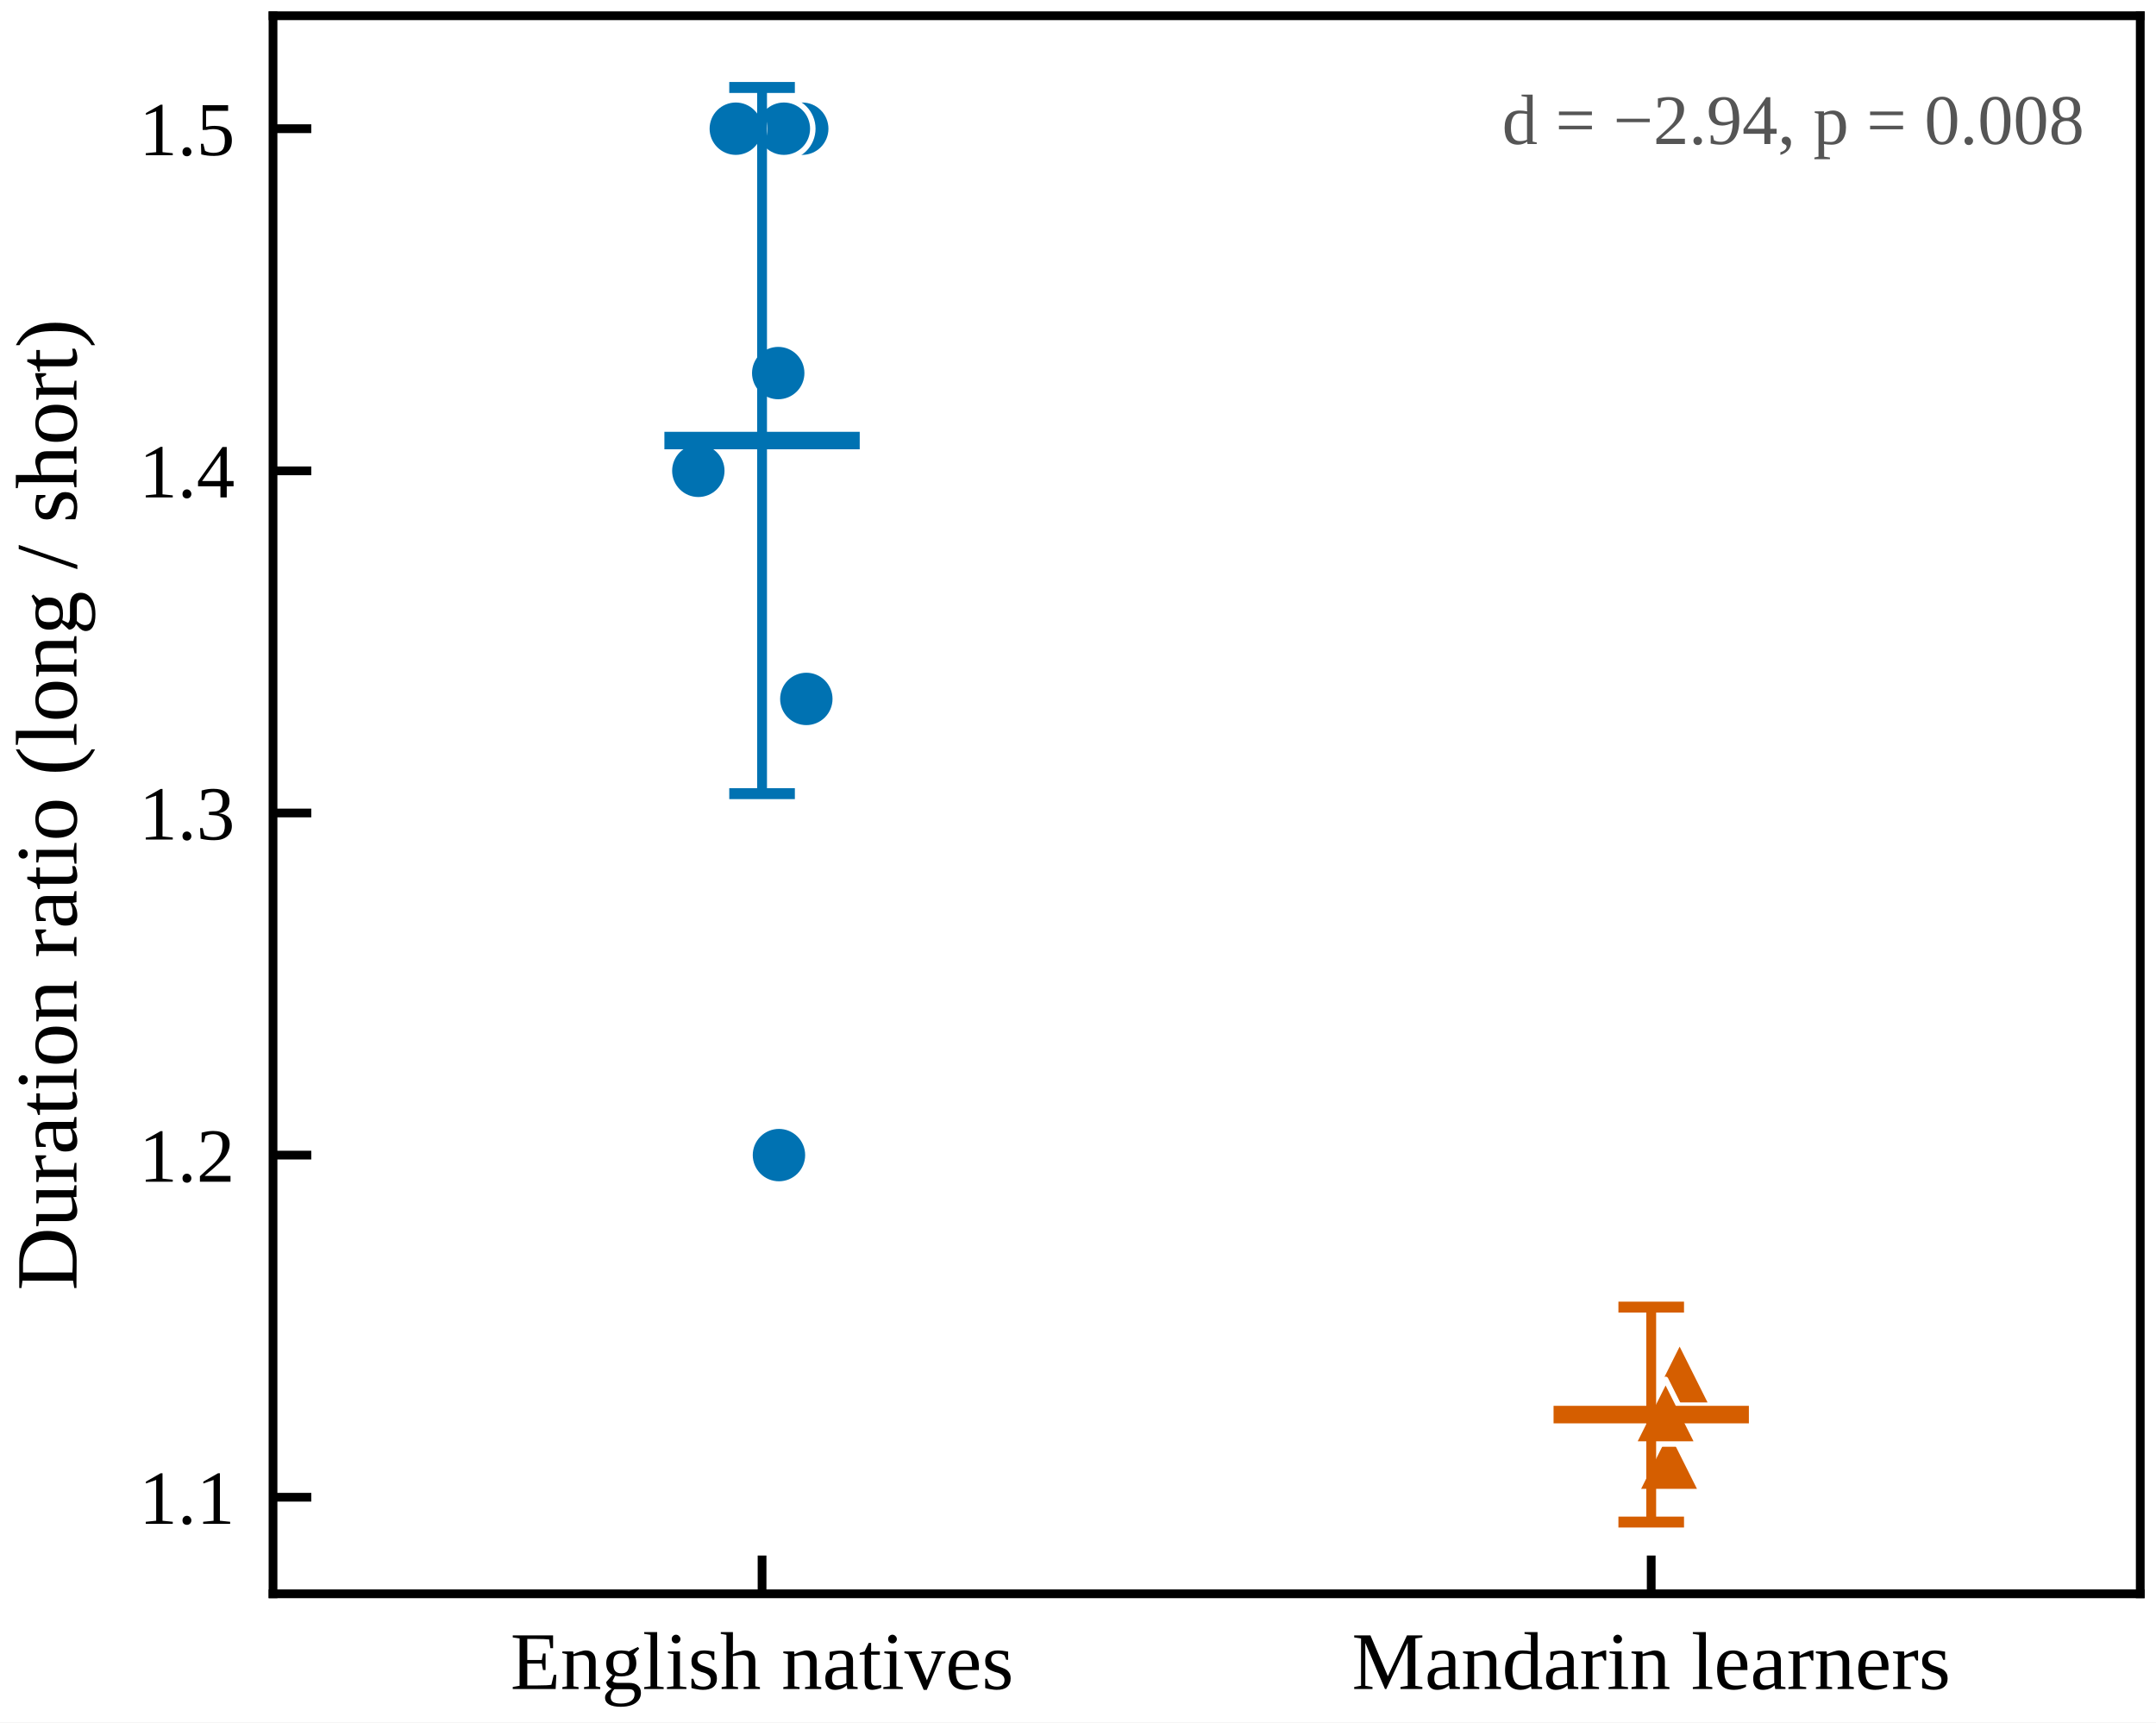
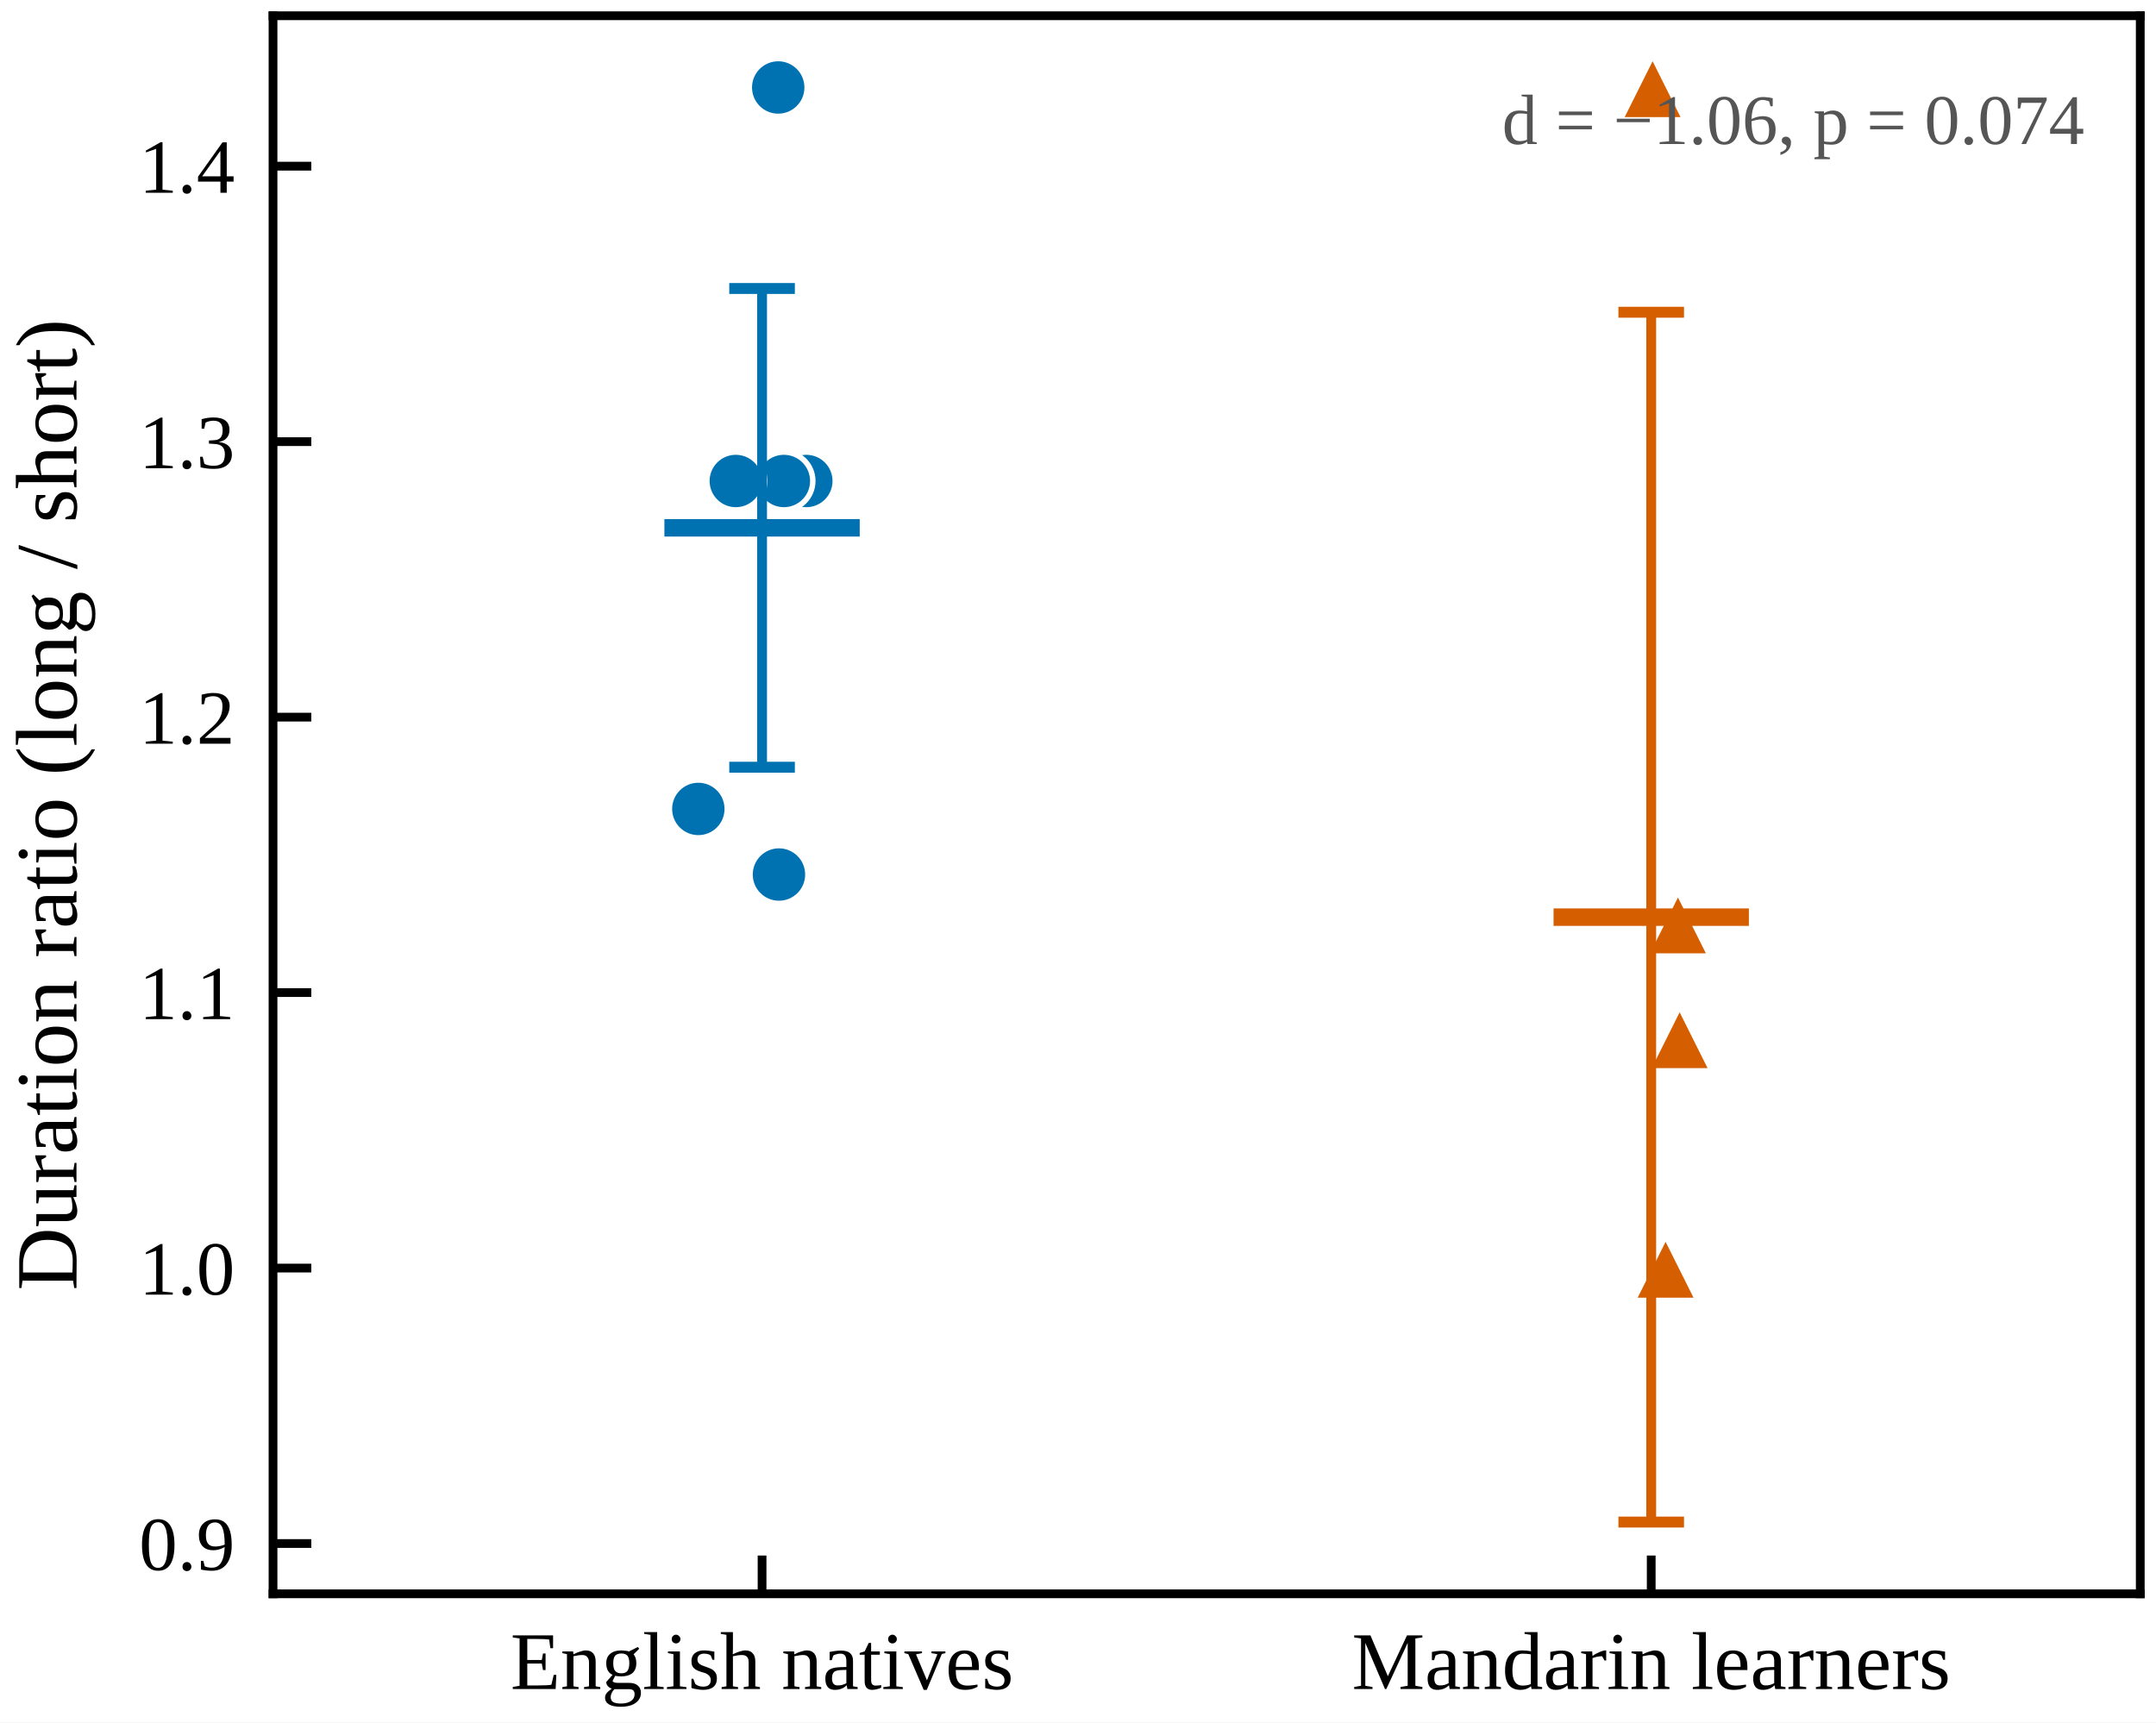
<svg xmlns="http://www.w3.org/2000/svg" xmlns:xlink="http://www.w3.org/1999/xlink" width="197.193pt" height="157.546pt" viewBox="0 0 197.193 157.546" version="1.1">
  <defs>
    <style type="text/css">*{stroke-linejoin: round; stroke-linecap: butt}</style>
  </defs>
  <g id="figure_1">
    <g id="patch_1">
      <path d="M 0 157.546  L 197.193 157.546  L 197.193 0  L 0 0  z " style="fill: #ffffff" />
    </g>
    <g id="axes_1">
      <g id="patch_2">
        <path d="M 24.971 145.78  L 195.753 145.78  L 195.753 1.44  L 24.971 1.44  z " style="fill: #ffffff" />
      </g>
      <g id="matplotlib.axis_1">
        <g id="xtick_1">
          <g id="line2d_1">
            <defs>
-               <path id="md805f2cb2f" d="M 0 0  L 0 -3.5  " style="stroke: #000000; stroke-width: 0.8" />
+               <path id="m20467dcdea" d="M 0 0  L 0 -3.5  " style="stroke: #000000; stroke-width: 0.8" />
            </defs>
            <g>
-               <use xlink:href="#md805f2cb2f" x="69.7" y="145.78" style="stroke: #000000; stroke-width: 0.8" />
+               <use xlink:href="#m20467dcdea" x="69.7" y="145.78" style="stroke: #000000; stroke-width: 0.8" />
            </g>
          </g>
          <g id="text_1">
            <text style="font-size: 7.5px; font-family: 'Times New Roman'; text-anchor: middle" x="69.7" y="154.488" transform="rotate(-0 69.69974 154.4878)">English natives</text>
          </g>
        </g>
        <g id="xtick_2">
          <g id="line2d_2">
            <g>
-               <use xlink:href="#md805f2cb2f" x="151.024" y="145.78" style="stroke: #000000; stroke-width: 0.8" />
+               <use xlink:href="#m20467dcdea" x="151.024" y="145.78" style="stroke: #000000; stroke-width: 0.8" />
            </g>
          </g>
          <g id="text_2">
            <text style="font-size: 7.5px; font-family: 'Times New Roman'; text-anchor: middle" x="151.024" y="154.488" transform="rotate(-0 151.0243 154.4878)">Mandarin learners</text>
          </g>
        </g>
      </g>
      <g id="matplotlib.axis_2">
        <g id="ytick_1">
          <g id="line2d_3">
            <defs>
-               <path id="med34661285" d="M 0 0  L 3.5 0  " style="stroke: #000000; stroke-width: 0.8" />
+               <path id="m5cf653ae44" d="M 0 0  L 3.5 0  " style="stroke: #000000; stroke-width: 0.8" />
            </defs>
            <g>
-               <use xlink:href="#med34661285" x="24.971" y="136.947" style="stroke: #000000; stroke-width: 0.8" />
+               <use xlink:href="#m5cf653ae44" x="24.971" y="141.18" style="stroke: #000000; stroke-width: 0.8" />
            </g>
          </g>
          <g id="text_3">
-             <text style="font-size: 7px; font-family: 'Times New Roman'; text-anchor: end" x="21.471" y="139.378" transform="rotate(-0 21.47125 139.3776)">1.1</text>
+             <text style="font-size: 7px; font-family: 'Times New Roman'; text-anchor: end" x="21.471" y="143.611" transform="rotate(-0 21.47125 143.6107)">0.9</text>
          </g>
        </g>
        <g id="ytick_2">
          <g id="line2d_4">
            <g>
-               <use xlink:href="#med34661285" x="24.971" y="105.653" style="stroke: #000000; stroke-width: 0.8" />
+               <use xlink:href="#m5cf653ae44" x="24.971" y="115.984" style="stroke: #000000; stroke-width: 0.8" />
            </g>
          </g>
          <g id="text_4">
-             <text style="font-size: 7px; font-family: 'Times New Roman'; text-anchor: end" x="21.471" y="108.084" transform="rotate(-0 21.47125 108.0835)">1.2</text>
+             <text style="font-size: 7px; font-family: 'Times New Roman'; text-anchor: end" x="21.471" y="118.415" transform="rotate(-0 21.47125 118.4146)">1.0</text>
          </g>
        </g>
        <g id="ytick_3">
          <g id="line2d_5">
            <g>
-               <use xlink:href="#med34661285" x="24.971" y="74.359" style="stroke: #000000; stroke-width: 0.8" />
+               <use xlink:href="#m5cf653ae44" x="24.971" y="90.788" style="stroke: #000000; stroke-width: 0.8" />
            </g>
          </g>
          <g id="text_5">
-             <text style="font-size: 7px; font-family: 'Times New Roman'; text-anchor: end" x="21.471" y="76.789" transform="rotate(-0 21.47125 76.78938)">1.3</text>
+             <text style="font-size: 7px; font-family: 'Times New Roman'; text-anchor: end" x="21.471" y="93.218" transform="rotate(-0 21.47125 93.21847)">1.1</text>
          </g>
        </g>
        <g id="ytick_4">
          <g id="line2d_6">
            <g>
-               <use xlink:href="#med34661285" x="24.971" y="43.065" style="stroke: #000000; stroke-width: 0.8" />
+               <use xlink:href="#m5cf653ae44" x="24.971" y="65.592" style="stroke: #000000; stroke-width: 0.8" />
            </g>
          </g>
          <g id="text_6">
-             <text style="font-size: 7px; font-family: 'Times New Roman'; text-anchor: end" x="21.471" y="45.495" transform="rotate(-0 21.47125 45.49524)">1.4</text>
+             <text style="font-size: 7px; font-family: 'Times New Roman'; text-anchor: end" x="21.471" y="68.022" transform="rotate(-0 21.47125 68.02235)">1.2</text>
          </g>
        </g>
        <g id="ytick_5">
          <g id="line2d_7">
            <g>
-               <use xlink:href="#med34661285" x="24.971" y="11.771" style="stroke: #000000; stroke-width: 0.8" />
+               <use xlink:href="#m5cf653ae44" x="24.971" y="40.396" style="stroke: #000000; stroke-width: 0.8" />
            </g>
          </g>
          <g id="text_7">
-             <text style="font-size: 7px; font-family: 'Times New Roman'; text-anchor: end" x="21.471" y="14.201" transform="rotate(-0 21.47125 14.20111)">1.5</text>
+             <text style="font-size: 7px; font-family: 'Times New Roman'; text-anchor: end" x="21.471" y="42.826" transform="rotate(-0 21.47125 42.82623)">1.3</text>
          </g>
        </g>
-         <g id="text_8">
+         <g id="ytick_6">
+           <g id="line2d_8">
+             <g>
+               <use xlink:href="#m5cf653ae44" x="24.971" y="15.2" style="stroke: #000000; stroke-width: 0.8" />
+             </g>
+           </g>
+           <g id="text_8">
+             <text style="font-size: 7px; font-family: 'Times New Roman'; text-anchor: end" x="21.471" y="17.63" transform="rotate(-0 21.47125 17.63011)">1.4</text>
+           </g>
+         </g>
+         <g id="text_9">
          <text style="font-size: 8px; font-family: 'Times New Roman'; text-anchor: middle" x="6.995" y="73.61" transform="rotate(-90 6.995 73.61)">Duration ratio (long / short)</text>
        </g>
      </g>
      <g id="patch_3">
        <path d="M 24.971 145.78  L 24.971 1.44  " style="fill: none; stroke: #000000; stroke-width: 0.8; stroke-linejoin: miter; stroke-linecap: square" />
      </g>
      <g id="patch_4">
        <path d="M 195.753 145.78  L 195.753 1.44  " style="fill: none; stroke: #000000; stroke-width: 0.8; stroke-linejoin: miter; stroke-linecap: square" />
      </g>
      <g id="patch_5">
        <path d="M 24.971 145.78  L 195.753 145.78  " style="fill: none; stroke: #000000; stroke-width: 0.8; stroke-linejoin: miter; stroke-linecap: square" />
      </g>
      <g id="patch_6">
        <path d="M 24.971 1.44  L 195.753 1.44  " style="fill: none; stroke: #000000; stroke-width: 0.8; stroke-linejoin: miter; stroke-linecap: square" />
      </g>
      <g id="PathCollection_1">
        <defs>
-           <path id="m3865fba463" d="M 0 2.646  C 0.702 2.646 1.375 2.367 1.871 1.871  C 2.367 1.375 2.646 0.702 2.646 0  C 2.646 -0.702 2.367 -1.375 1.871 -1.871  C 1.375 -2.367 0.702 -2.646 0 -2.646  C -0.702 -2.646 -1.375 -2.367 -1.871 -1.871  C -2.367 -1.375 -2.646 -0.702 -2.646 0  C -2.646 0.702 -2.367 1.375 -1.871 1.871  C -1.375 2.367 -0.702 2.646 0 2.646  z " style="stroke: #ffffff; stroke-width: 0.5" />
+           <path id="m1077e94a5c" d="M 0 2.646  C 0.702 2.646 1.375 2.367 1.871 1.871  C 2.367 1.375 2.646 0.702 2.646 0  C 2.646 -0.702 2.367 -1.375 1.871 -1.871  C 1.375 -2.367 0.702 -2.646 0 -2.646  C -0.702 -2.646 -1.375 -2.367 -1.871 -1.871  C -2.367 -1.375 -2.646 -0.702 -2.646 0  C -2.646 0.702 -2.367 1.375 -1.871 1.871  C -1.375 2.367 -0.702 2.646 0 2.646  z " style="stroke: #ffffff; stroke-width: 0.5" />
        </defs>
-         <g clip-path="url(#p8ce3e6f7ec)">
-           <use xlink:href="#m3865fba463" x="71.245" y="105.653" style="fill: #0072b2; stroke: #ffffff; stroke-width: 0.5" />
-           <use xlink:href="#m3865fba463" x="73.375" y="11.771" style="fill: #0072b2; stroke: #ffffff; stroke-width: 0.5" />
-           <use xlink:href="#m3865fba463" x="71.178" y="34.124" style="fill: #0072b2; stroke: #ffffff; stroke-width: 0.5" />
-           <use xlink:href="#m3865fba463" x="63.871" y="43.065" style="fill: #0072b2; stroke: #ffffff; stroke-width: 0.5" />
-           <use xlink:href="#m3865fba463" x="73.749" y="63.928" style="fill: #0072b2; stroke: #ffffff; stroke-width: 0.5" />
-           <use xlink:href="#m3865fba463" x="71.696" y="11.771" style="fill: #0072b2; stroke: #ffffff; stroke-width: 0.5" />
-           <use xlink:href="#m3865fba463" x="67.298" y="11.771" style="fill: #0072b2; stroke: #ffffff; stroke-width: 0.5" />
+         <g clip-path="url(#p66cbf2592f)">
+           <use xlink:href="#m1077e94a5c" x="71.245" y="79.99" style="fill: #0072b2; stroke: #ffffff; stroke-width: 0.5" />
+           <use xlink:href="#m1077e94a5c" x="73.375" y="43.995" style="fill: #0072b2; stroke: #ffffff; stroke-width: 0.5" />
+           <use xlink:href="#m1077e94a5c" x="71.178" y="8.001" style="fill: #0072b2; stroke: #ffffff; stroke-width: 0.5" />
+           <use xlink:href="#m1077e94a5c" x="63.871" y="73.991" style="fill: #0072b2; stroke: #ffffff; stroke-width: 0.5" />
+           <use xlink:href="#m1077e94a5c" x="73.749" y="43.995" style="fill: #0072b2; stroke: #ffffff; stroke-width: 0.5" />
+           <use xlink:href="#m1077e94a5c" x="71.696" y="43.995" style="fill: #0072b2; stroke: #ffffff; stroke-width: 0.5" />
+           <use xlink:href="#m1077e94a5c" x="67.298" y="43.995" style="fill: #0072b2; stroke: #ffffff; stroke-width: 0.5" />
        </g>
      </g>
      <g id="PathCollection_2">
        <defs>
-           <path id="mfed53b24dc" d="M 0 -2.958  L -2.958 2.958  L 2.958 2.958  z " style="stroke: #ffffff; stroke-width: 0.5" />
+           <path id="m90583fb58b" d="M 0 -2.958  L -2.958 2.958  L 2.958 2.958  z " style="stroke: #ffffff; stroke-width: 0.5" />
        </defs>
-         <g clip-path="url(#p8ce3e6f7ec)">
-           <use xlink:href="#mfed53b24dc" x="153.624" y="125.568" style="fill: #d55e00; stroke: #ffffff; stroke-width: 0.5" />
-           <use xlink:href="#mfed53b24dc" x="152.655" y="133.47" style="fill: #d55e00; stroke: #ffffff; stroke-width: 0.5" />
-           <use xlink:href="#mfed53b24dc" x="152.34" y="129.124" style="fill: #d55e00; stroke: #ffffff; stroke-width: 0.5" />
+         <g clip-path="url(#p66cbf2592f)">
+           <use xlink:href="#m90583fb58b" x="153.624" y="94.988" style="fill: #d55e00; stroke: #ffffff; stroke-width: 0.5" />
+           <use xlink:href="#m90583fb58b" x="152.655" y="115.984" style="fill: #d55e00; stroke: #ffffff; stroke-width: 0.5" />
+           <use xlink:href="#m90583fb58b" x="152.34" y="115.984" style="fill: #d55e00; stroke: #ffffff; stroke-width: 0.5" />
+           <use xlink:href="#m90583fb58b" x="151.151" y="8.001" style="fill: #d55e00; stroke: #ffffff; stroke-width: 0.5" />
+           <use xlink:href="#m90583fb58b" x="153.47" y="84.489" style="fill: #d55e00; stroke: #ffffff; stroke-width: 0.5" />
        </g>
      </g>
-       <g id="text_9">
-         <text style="font-size: 6.5px; font-family: 'Times New Roman'; text-anchor: end; fill: #555555" x="190.629" y="13.17" transform="rotate(-0 190.6293 13.17044)">d = −2.94, p = 0.008</text>
+       <g id="text_10">
+         <text style="font-size: 6.5px; font-family: 'Times New Roman'; text-anchor: end; fill: #555555" x="190.629" y="13.17" transform="rotate(-0 190.6293 13.17044)">d = −1.06, p = 0.074</text>
      </g>
      <g id="LineCollection_1">
-         <path d="M 69.7 72.594  L 69.7 8.001  " clip-path="url(#p8ce3e6f7ec)" style="fill: none; stroke: #0072b2; stroke-width: 0.9" />
+         <path d="M 69.7 70.174  L 69.7 26.387  " clip-path="url(#p66cbf2592f)" style="fill: none; stroke: #0072b2; stroke-width: 0.9" />
      </g>
-       <g id="line2d_8">
+       <g id="line2d_9">
        <defs>
-           <path id="m7b0a52ac79" d="M 3 0  L -3 -0  " style="stroke: #0072b2" />
+           <path id="mebf403ec7a" d="M 3 0  L -3 -0  " style="stroke: #0072b2" />
        </defs>
-         <g clip-path="url(#p8ce3e6f7ec)">
-           <use xlink:href="#m7b0a52ac79" x="69.7" y="72.594" style="fill: #0072b2; stroke: #0072b2" />
+         <g clip-path="url(#p66cbf2592f)">
+           <use xlink:href="#mebf403ec7a" x="69.7" y="70.174" style="fill: #0072b2; stroke: #0072b2" />
        </g>
      </g>
-       <g id="line2d_9">
-         <g clip-path="url(#p8ce3e6f7ec)">
-           <use xlink:href="#m7b0a52ac79" x="69.7" y="8.001" style="fill: #0072b2; stroke: #0072b2" />
+       <g id="line2d_10">
+         <g clip-path="url(#p66cbf2592f)">
+           <use xlink:href="#mebf403ec7a" x="69.7" y="26.387" style="fill: #0072b2; stroke: #0072b2" />
        </g>
      </g>
      <g id="LineCollection_2">
-         <path d="M 151.024 139.219  L 151.024 119.555  " clip-path="url(#p8ce3e6f7ec)" style="fill: none; stroke: #d55e00; stroke-width: 0.9" />
-       </g>
-       <g id="line2d_10">
-         <defs>
-           <path id="m9786dea09c" d="M 3 0  L -3 -0  " style="stroke: #d55e00" />
-         </defs>
-         <g clip-path="url(#p8ce3e6f7ec)">
-           <use xlink:href="#m9786dea09c" x="151.024" y="139.219" style="fill: #d55e00; stroke: #d55e00" />
-         </g>
+         <path d="M 151.024 139.219  L 151.024 28.559  " clip-path="url(#p66cbf2592f)" style="fill: none; stroke: #d55e00; stroke-width: 0.9" />
      </g>
      <g id="line2d_11">
-         <g clip-path="url(#p8ce3e6f7ec)">
-           <use xlink:href="#m9786dea09c" x="151.024" y="119.555" style="fill: #d55e00; stroke: #d55e00" />
+         <defs>
+           <path id="m7f11daeb2b" d="M 3 0  L -3 -0  " style="stroke: #d55e00" />
+         </defs>
+         <g clip-path="url(#p66cbf2592f)">
+           <use xlink:href="#m7f11daeb2b" x="151.024" y="139.219" style="fill: #d55e00; stroke: #d55e00" />
        </g>
      </g>
      <g id="line2d_12">
-         <path d="M 61.567 40.297  L 77.832 40.297  " clip-path="url(#p8ce3e6f7ec)" style="fill: none; stroke: #0072b2; stroke-width: 1.6; stroke-linecap: square" />
+         <g clip-path="url(#p66cbf2592f)">
+           <use xlink:href="#m7f11daeb2b" x="151.024" y="28.559" style="fill: #d55e00; stroke: #d55e00" />
+         </g>
      </g>
      <g id="line2d_13">
-         <path d="M 142.892 129.387  L 159.157 129.387  " clip-path="url(#p8ce3e6f7ec)" style="fill: none; stroke: #d55e00; stroke-width: 1.6; stroke-linecap: square" />
+         <path d="M 61.567 48.28  L 77.832 48.28  " clip-path="url(#p66cbf2592f)" style="fill: none; stroke: #0072b2; stroke-width: 1.6; stroke-linecap: square" />
+       </g>
+       <g id="line2d_14">
+         <path d="M 142.892 83.889  L 159.157 83.889  " clip-path="url(#p66cbf2592f)" style="fill: none; stroke: #d55e00; stroke-width: 1.6; stroke-linecap: square" />
      </g>
    </g>
  </g>
  <defs>
-     <clipPath id="p8ce3e6f7ec">
+     <clipPath id="p66cbf2592f">
      <rect x="24.971" y="1.44" width="170.781" height="144.34" />
    </clipPath>
  </defs>
</svg>
